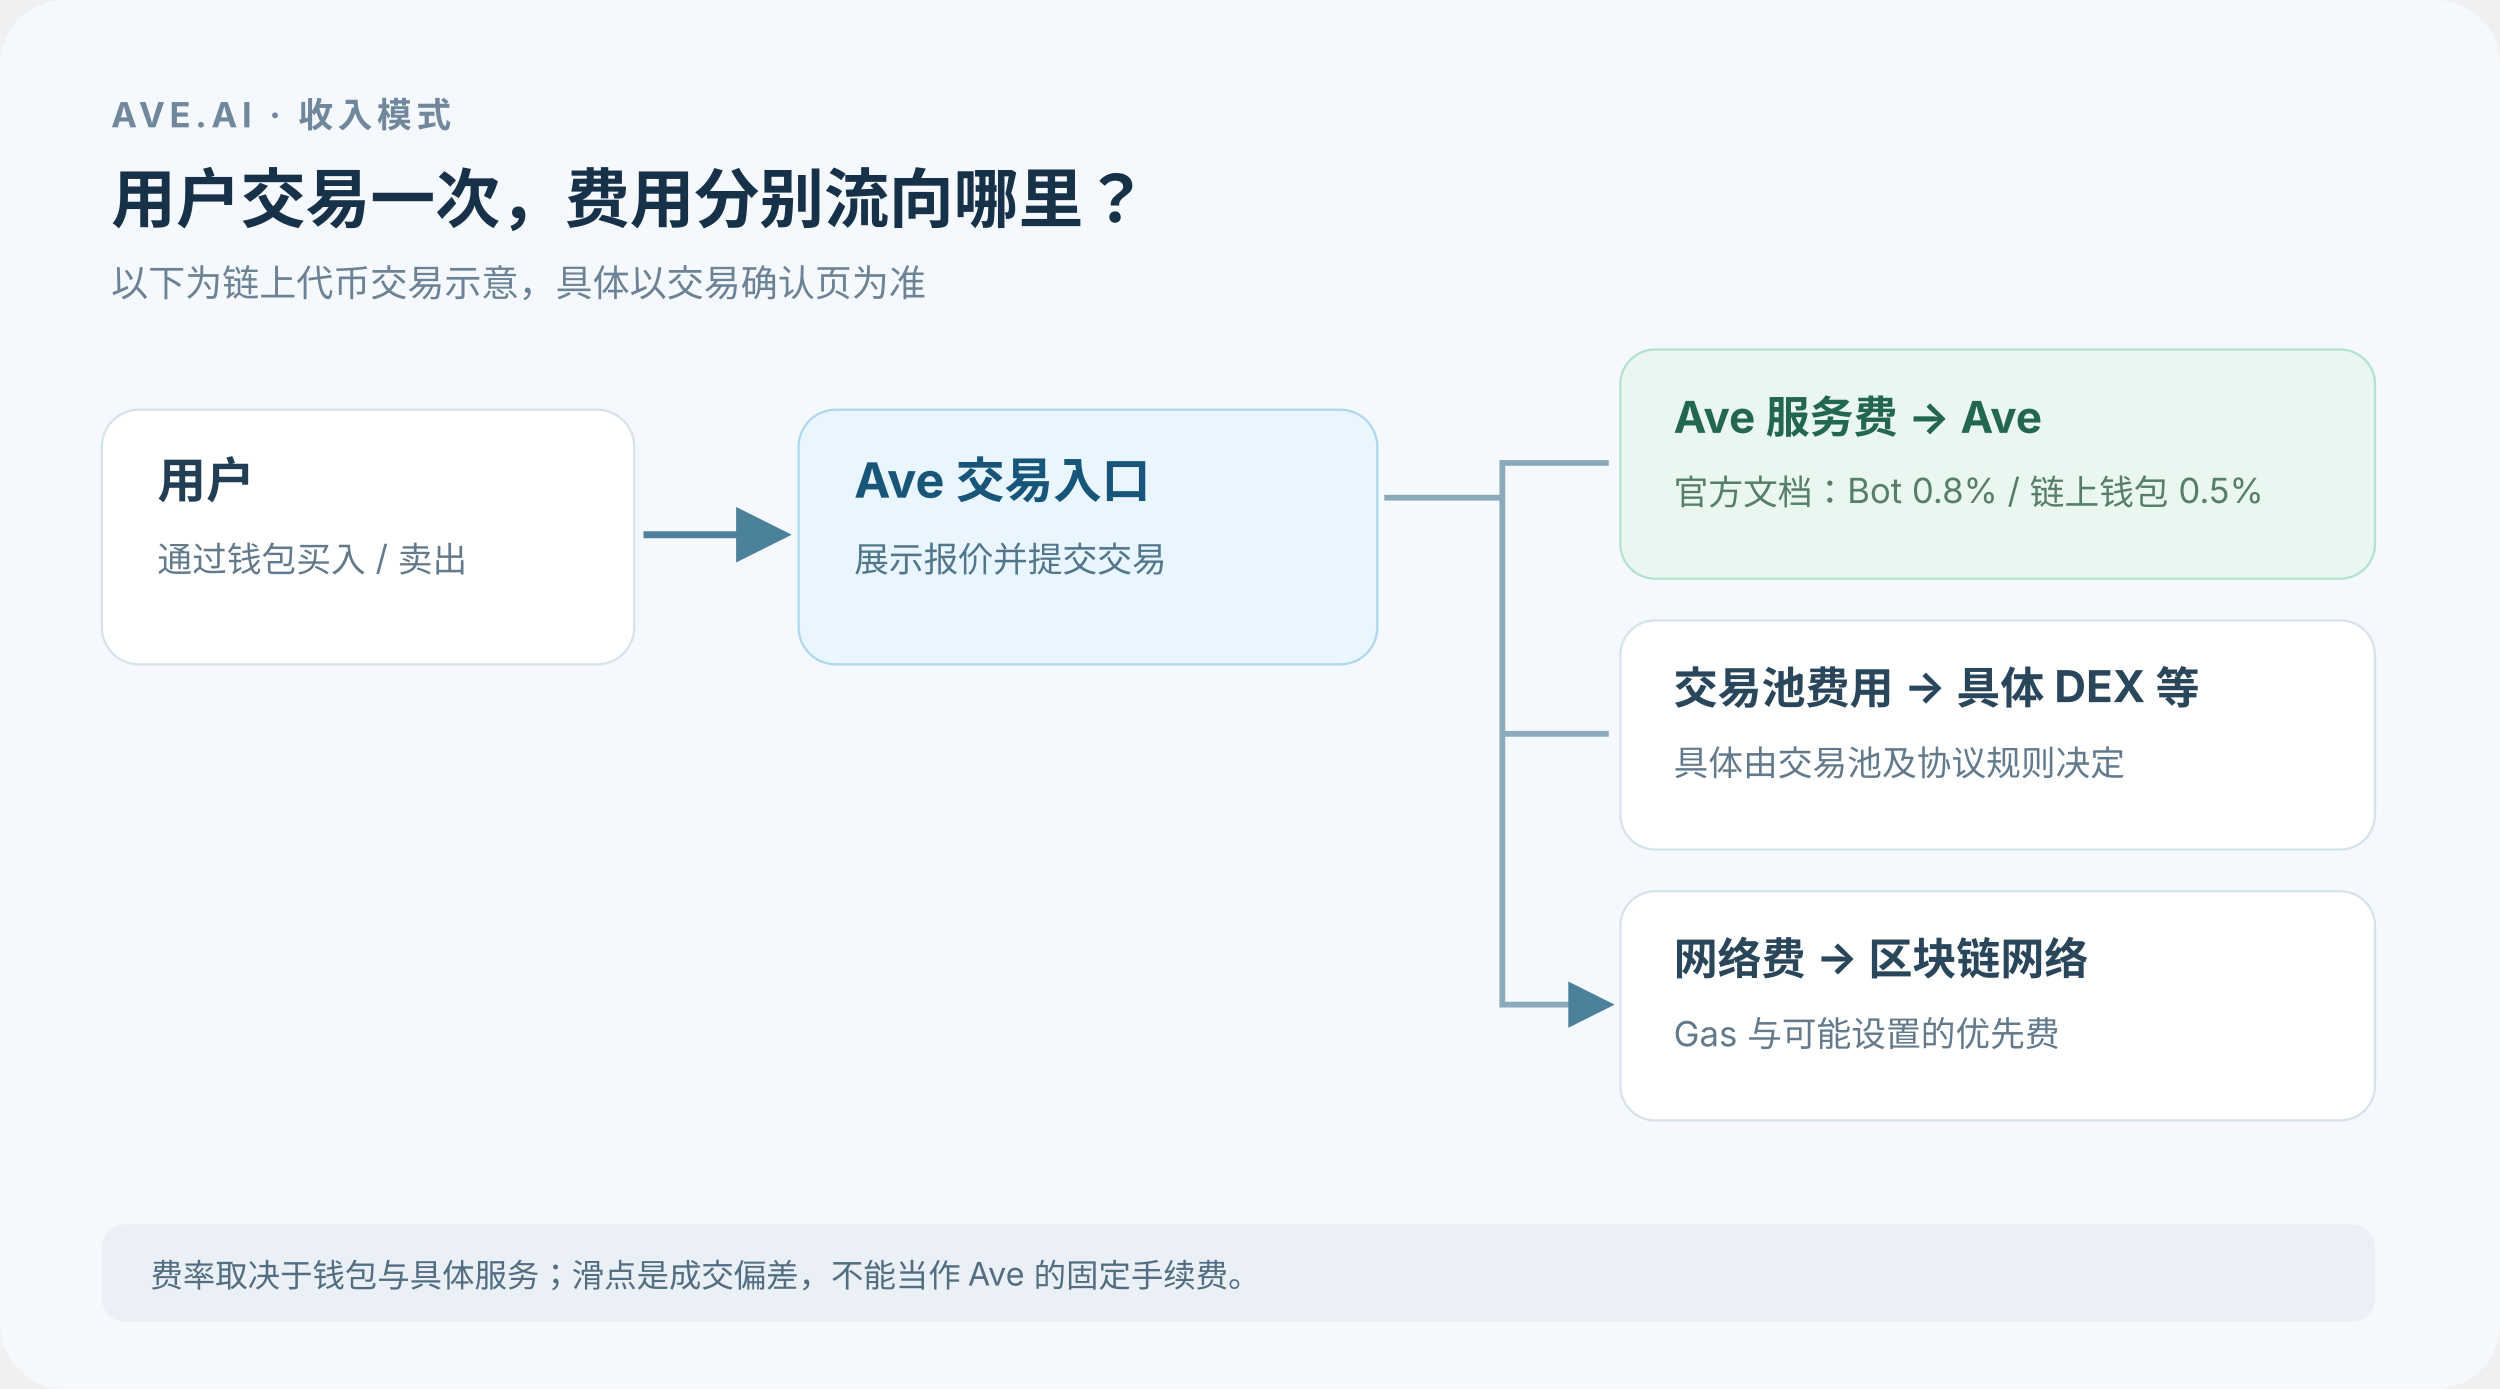
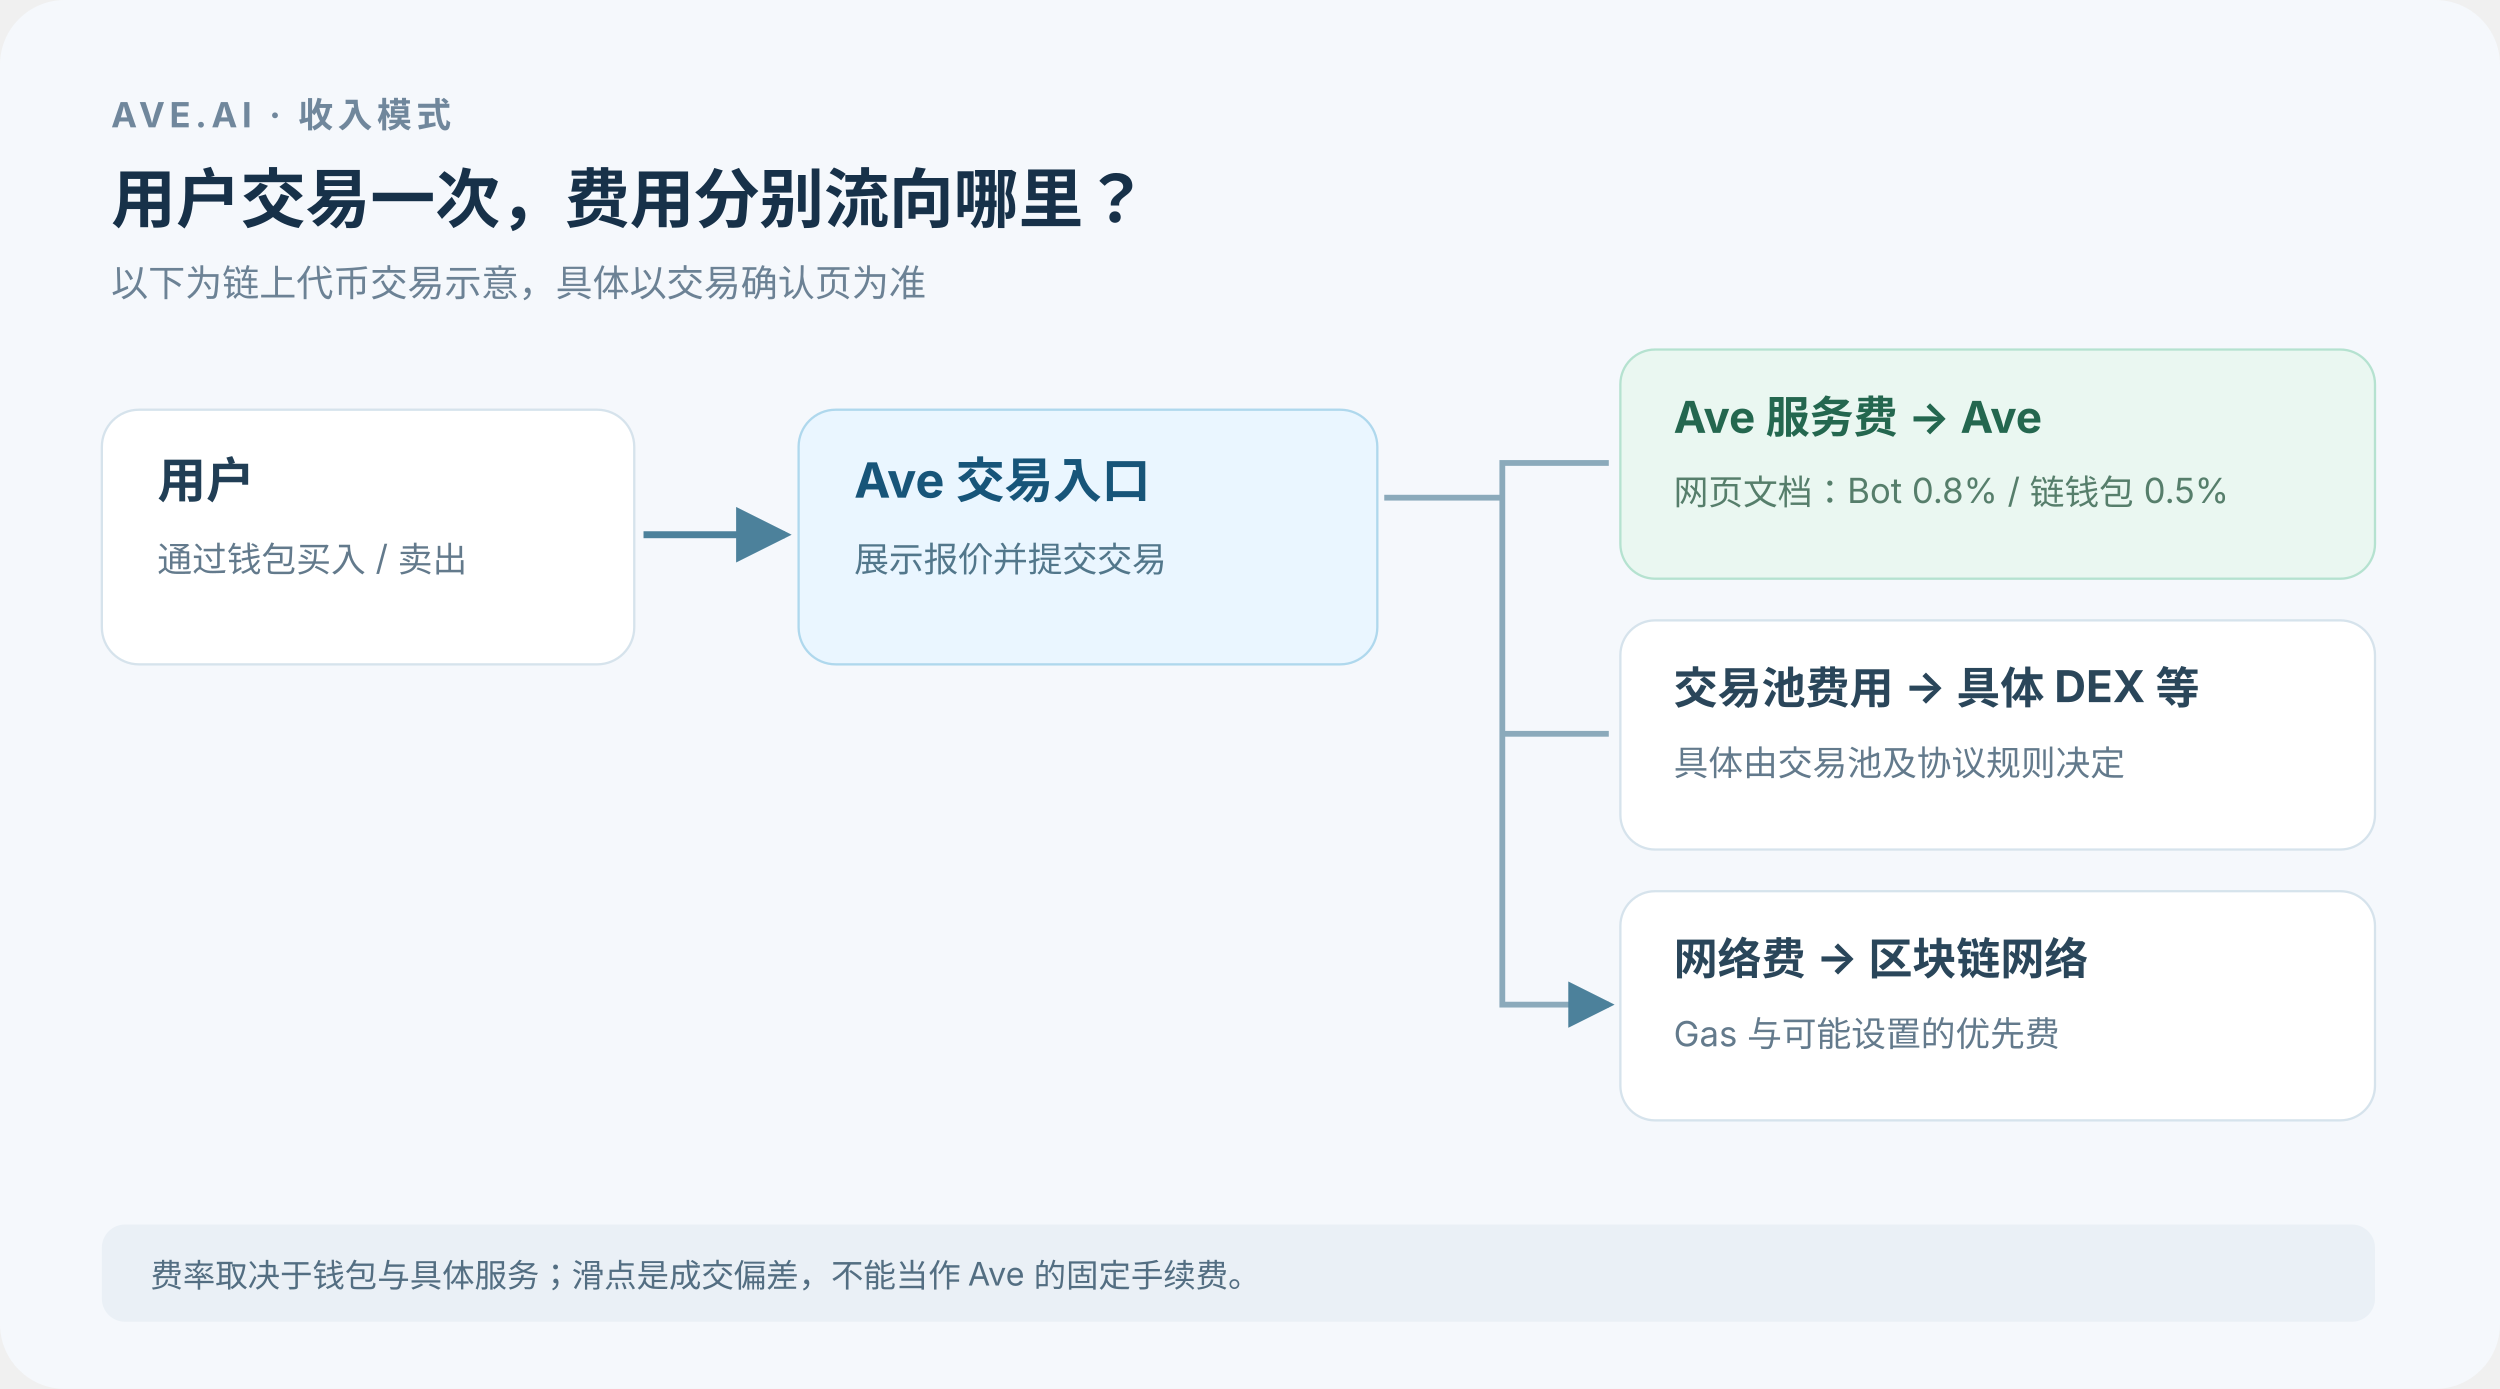
<svg xmlns="http://www.w3.org/2000/svg" viewBox="0 0 1080 600" role="img" aria-labelledby="title">
  <defs>
    <marker id="arr" markerWidth="8" markerHeight="8" refX="7" refY="4" orient="auto">
      <path d="M0 0 8 4 0 8z" fill="#4c819b" />
    </marker>
  </defs>
  <rect width="1080" height="600" rx="28" fill="#f5f8fc" />
  <g font-family="-apple-system,BlinkMacSystemFont,'PingFang SC','Microsoft YaHei',sans-serif">
    <text x="48" y="55" font-size="15" font-weight="700" letter-spacing="2" fill="#70879c">AVE.AI · 收入模式</text>
    <text x="48" y="96" font-size="28" font-weight="700" fill="#173149">用户交易一次，费用分别流向哪里？</text>
    <text x="48" y="128" font-size="16" fill="#6c8295">以下为链上代币交易示意，具体以交易确认页为准</text>
    <rect x="44" y="177" width="230" height="110" rx="16" fill="#fff" stroke="#d6e3ec" />
    <text x="68" y="215" font-size="21" font-weight="700" fill="#213e55">用户</text>
    <text x="68" y="247" font-size="15" fill="#637a8c">通过钱包买入 / 卖出</text>
    <rect x="345" y="177" width="250" height="110" rx="16" fill="#eaf6ff" stroke="#afd8ed" />
    <text x="369" y="215" font-size="21" font-weight="700" fill="#175579">Ave 交易入口</text>
    <text x="369" y="247" font-size="15" fill="#52778b">展示报价并提交交易</text>
    <path d="M278 231 H339" stroke="#4c819b" stroke-width="3" marker-end="url(#arr)" />
    <rect x="700" y="151" width="326" height="99" rx="15" fill="#eaf7f1" stroke="#b5e2d0" />
    <text x="723" y="187" font-size="19" font-weight="700" fill="#24674f">Ave 服务费 → Ave</text>
-     <text x="723" y="218" font-size="15" fill="#567e6b">官方文档：Bot 0.8% / 链上钱包 0.5%</text>
+     <text x="723" y="218" font-size="15" fill="#567e6b">网页文档：Bot 0.8% / 链钱包 0.5%</text>
    <rect x="700" y="268" width="326" height="99" rx="15" fill="#fff" stroke="#d6e3ec" />
    <text x="723" y="304" font-size="19" font-weight="700" fill="#2a465a">交易池费用 → 具体 DEX 等</text>
    <text x="723" y="335" font-size="15" fill="#637a8c">具体由交易池及协议规则决定</text>
    <rect x="700" y="385" width="326" height="99" rx="15" fill="#fff" stroke="#d6e3ec" />
    <text x="723" y="421" font-size="19" font-weight="700" fill="#2a465a">网络费 → 区块链网络</text>
    <text x="723" y="452" font-size="15" fill="#637a8c">Gas 与可能设置的优先费</text>
    <path d="M598 215 H649 V200 H695 M649 215 V317 H695 M649 317 V434 H695" stroke="#8baabb" stroke-width="2.5" fill="none" marker-end="url(#arr)" />
    <rect x="44" y="529" width="982" height="42" rx="10" fill="#eaf0f6" />
    <text x="65" y="556" font-size="14" fill="#536e82">费率取决于钱包与具体服务；滑点是成交偏差，不能当作 Ave 的固定手续费。</text>
  </g>
</svg>
